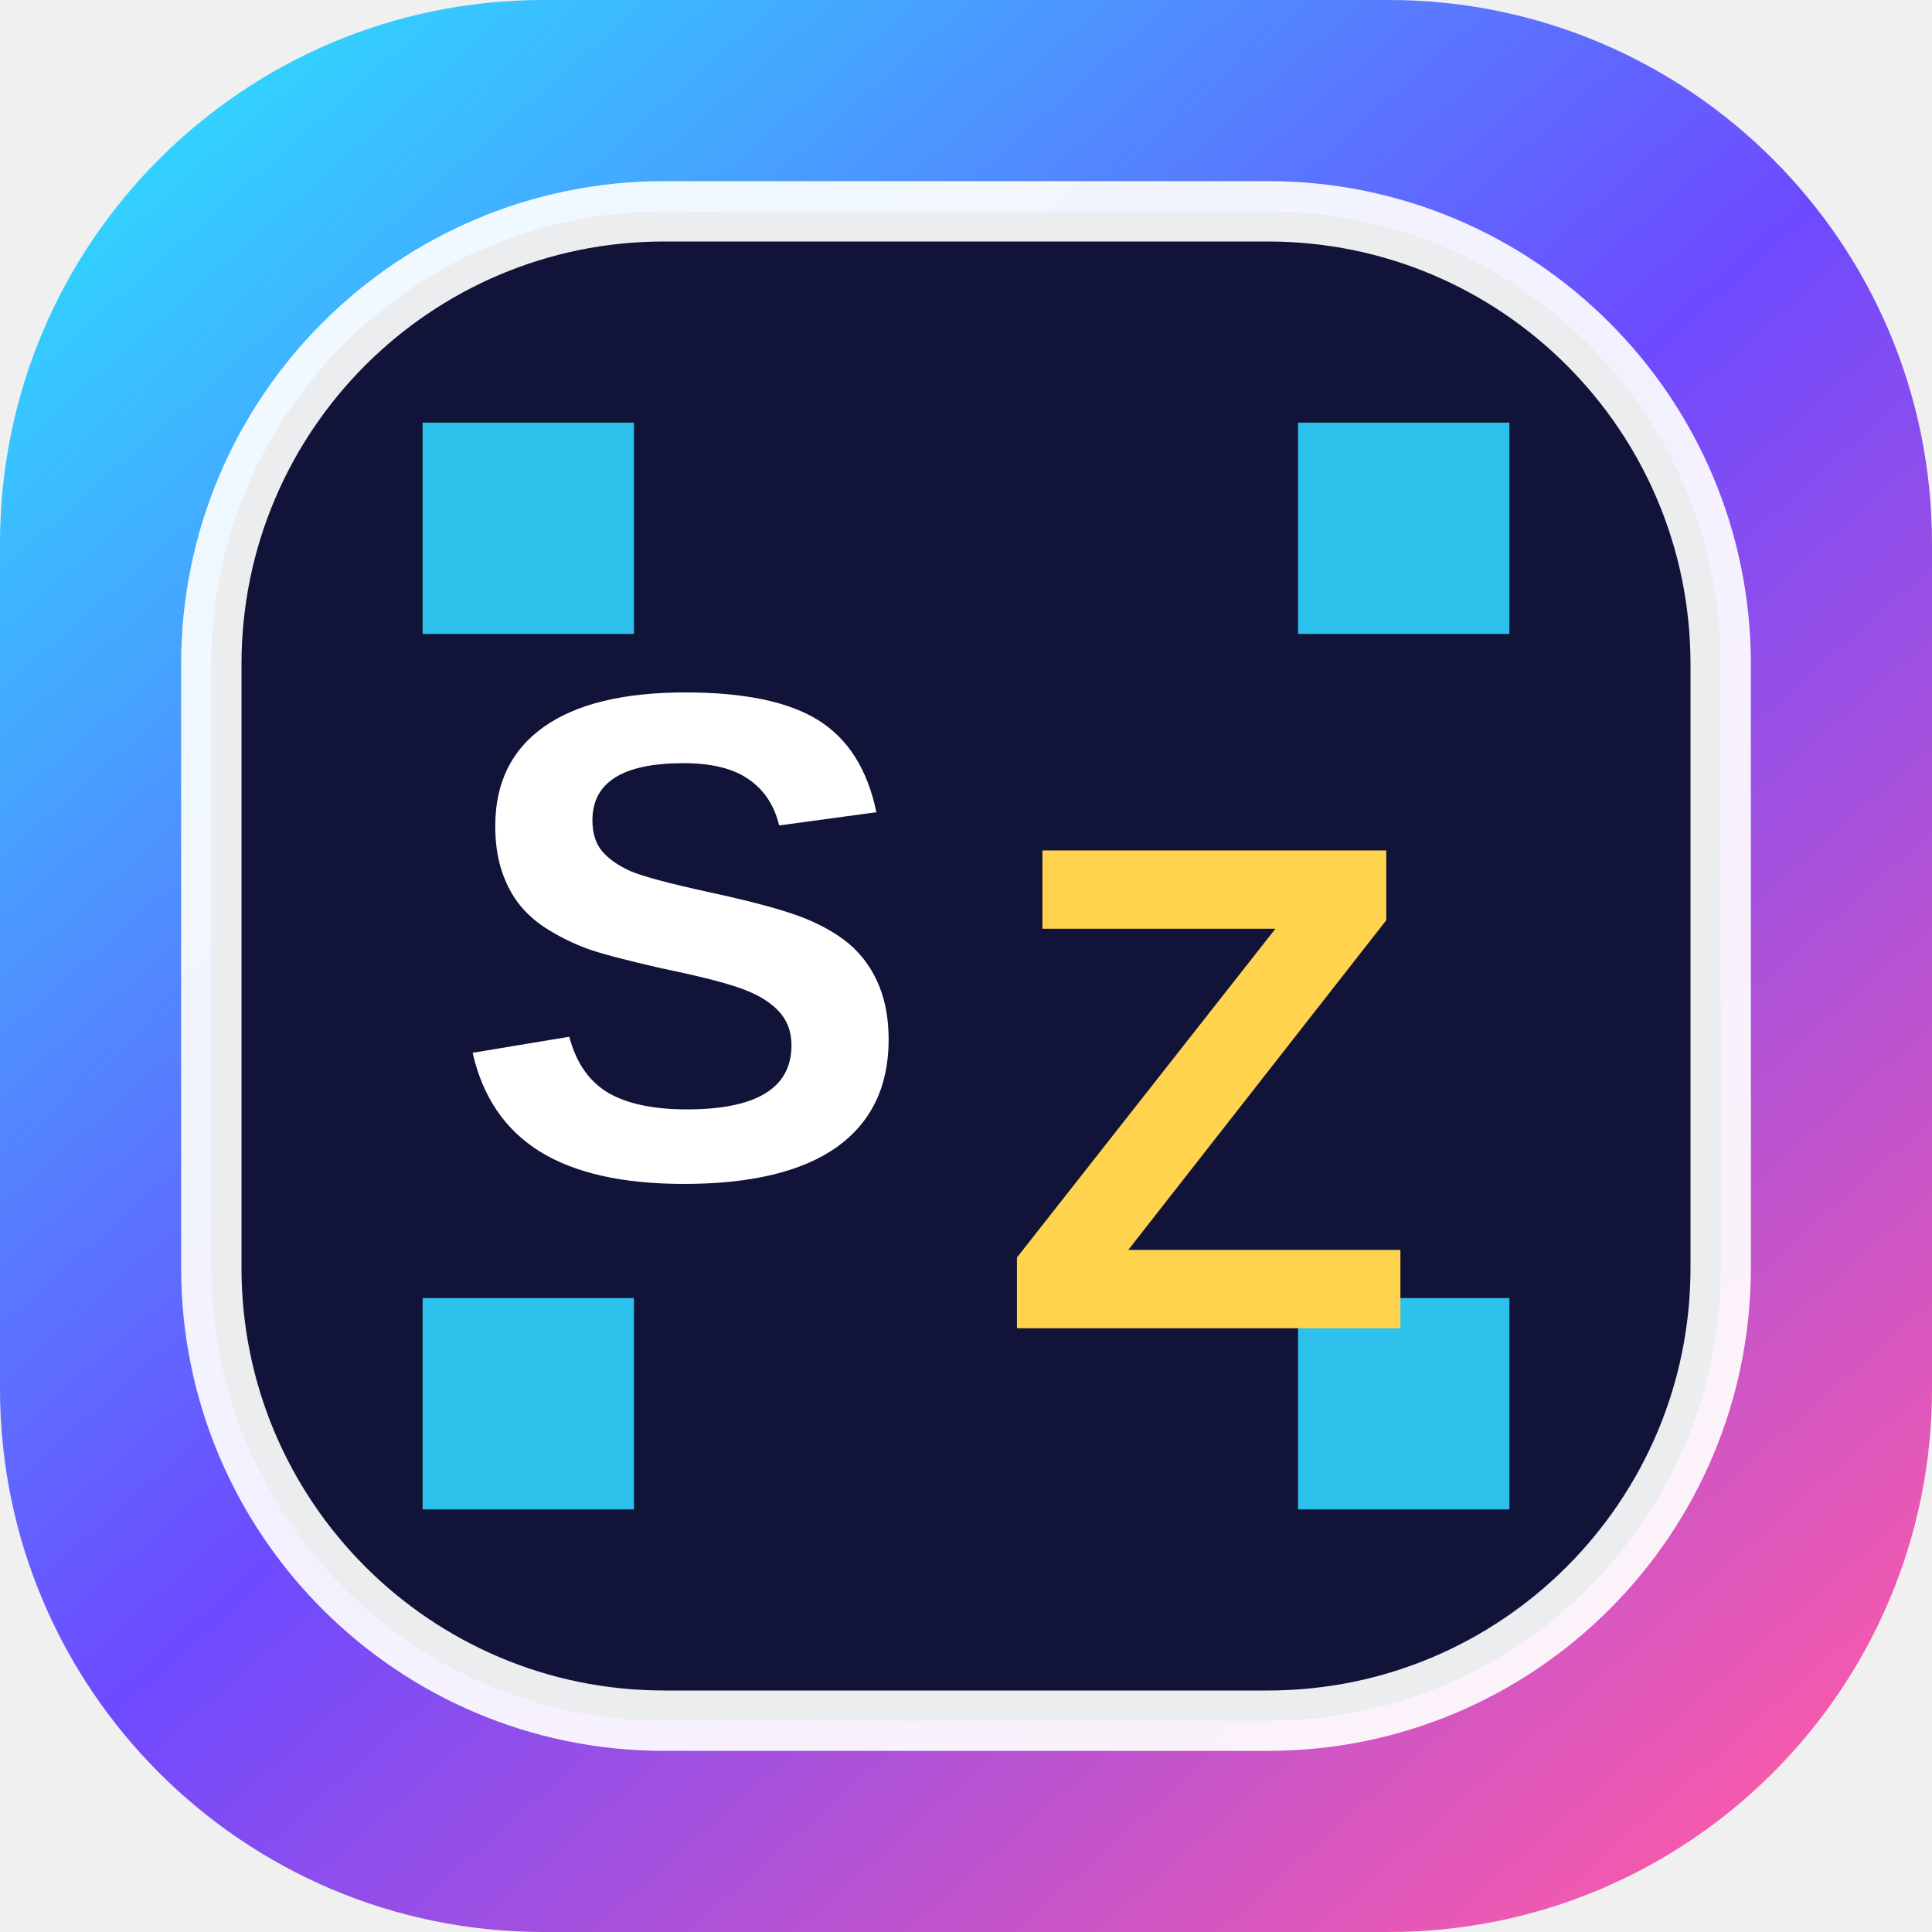
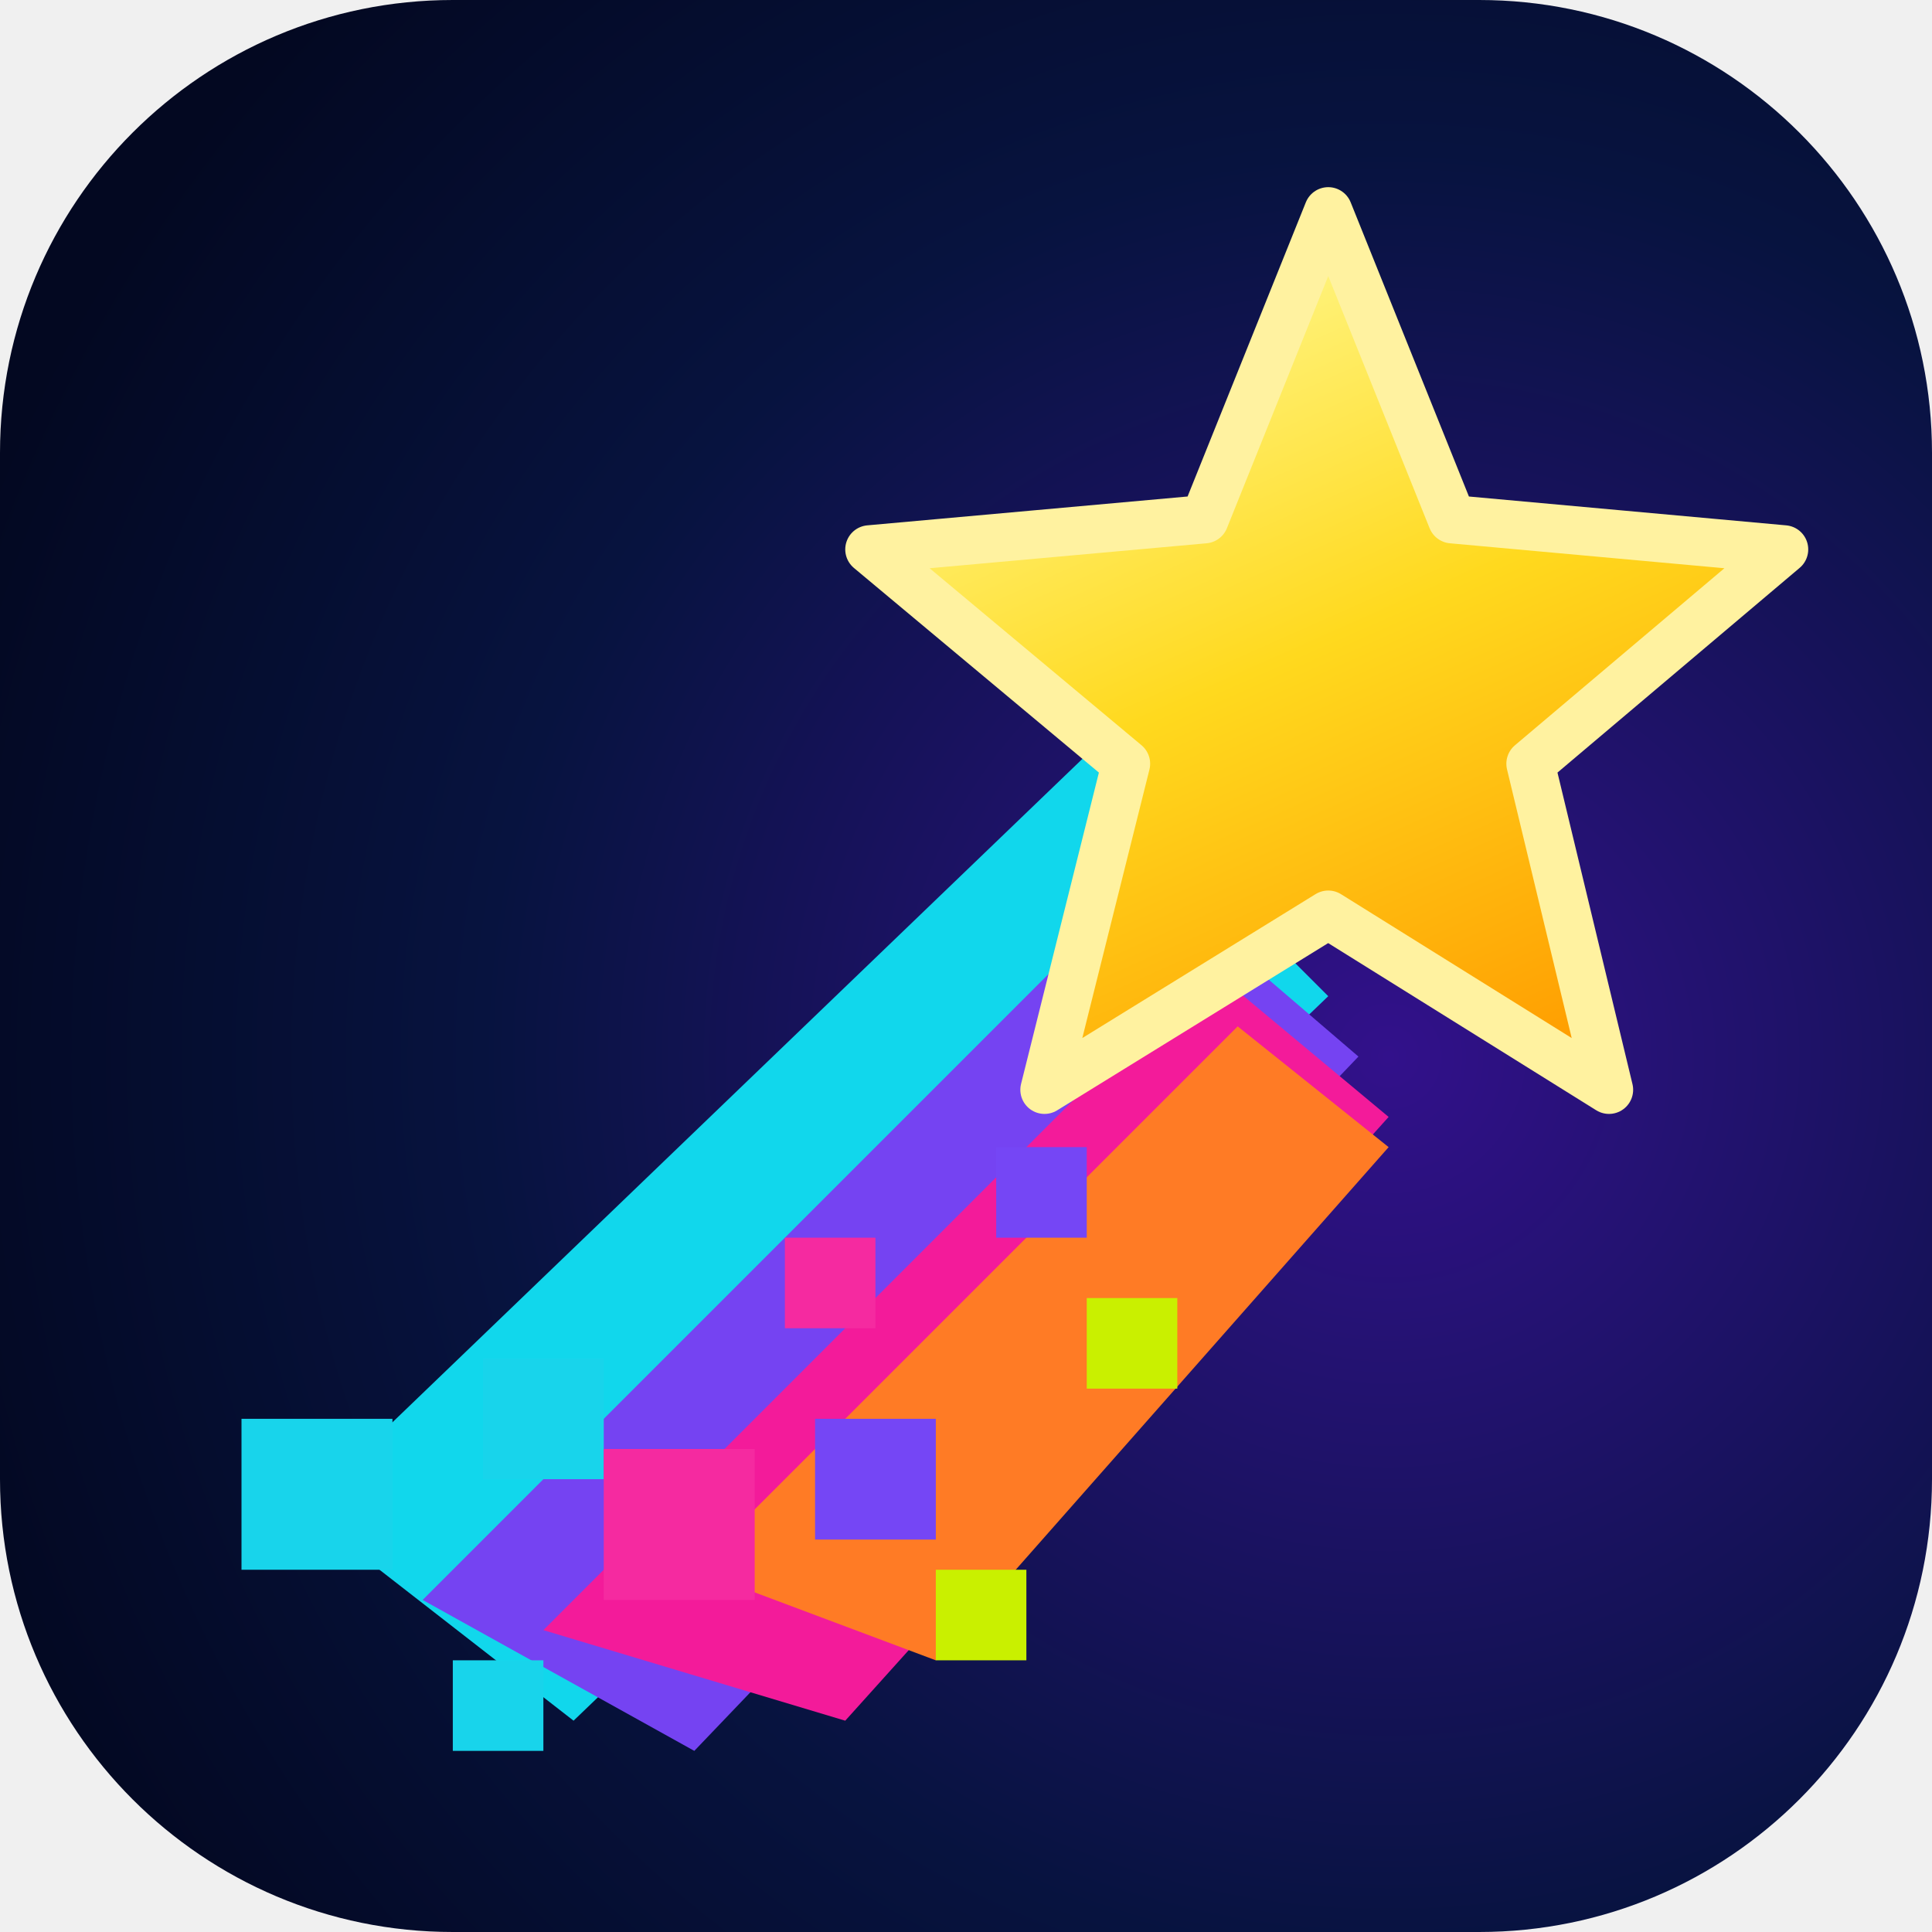
<svg xmlns="http://www.w3.org/2000/svg" width="512" height="512" viewBox="0 0 64 64">
  <defs>
-     <linearGradient id="g" x1="6" y1="3" x2="59" y2="63" gradientUnits="userSpaceOnUse">
-       <stop stop-color="#30D5FF" />
-       <stop offset=".48" stop-color="#6D4AFF" />
-       <stop offset="1" stop-color="#FF5BA7" />
+     <radialGradient id="sky" cx="46" cy="35" r="50" gradientUnits="userSpaceOnUse">
+       <stop stop-color="#32118B" />
+       <stop offset=".6" stop-color="#07133F" />
+       <stop offset="1" stop-color="#030821" />
+     </radialGradient>
+     <linearGradient id="star" x1="38" y1="9" x2="50" y2="36" gradientUnits="userSpaceOnUse">
+       <stop stop-color="#FFF78B" />
+       <stop offset=".46" stop-color="#FFD91E" />
+       <stop offset="1" stop-color="#FF9C00" />
    </linearGradient>
  </defs>
-   <rect width="64" height="64" rx="18" fill="url(#g)" />
-   <rect x="7" y="7" width="50" height="50" rx="15" fill="#111438" stroke="#fff" stroke-opacity=".92" stroke-width="2" />
-   <path d="M14 14h7v7h-7zm29 0h7v7h-7zM14 43h7v7h-7zm29 0h7v7h-7z" fill="#30D5FF" opacity=".9" />
-   <text x="15" y="39" fill="white" font-family="Arial Rounded MT Bold,Arial,sans-serif" font-size="23" font-weight="900">S</text>
-   <text x="33" y="44" fill="#FFD34D" font-family="Arial Rounded MT Bold,Arial,sans-serif" font-size="23" font-weight="900">Z</text>
+   <rect width="64" height="64" rx="15" fill="url(#sky)" />
+   <path d="M10 50 36 25l8 8-25 24z" fill="#11D7EC" />
+   <path d="M14 53 38 29l7 6-22 23z" fill="#7543F2" />
+   <path d="M18 54 40 32l6 5-18 20z" fill="#F31B9A" />
+   <path d="M23 52 41 34l5 4-15 17z" fill="#FF7B25" />
+   <path d="m44 7 4.1 10.2 11 1-8.4 7.1 2.6 10.8-9.3-5.8-9.4 5.8 2.7-10.8-8.5-7.1 11.1-1z" fill="url(#star)" stroke="#FFF2A0" stroke-width="1.6" stroke-linejoin="round" />
+   <path d="M8 47h5v5H8zm8-2h4v4h-4zm-1 10h3v3h-3z" fill="#18D4EB" />
+   <path d="M20 48h5v5h-5zm6-7h3v3h-3z" fill="#F52AA0" />
+   <path d="M27 47h4v4h-4zm6-9h3v3h-3z" fill="#7546F5" />
+   <path d="M31 52h3v3h-3zm5-9h3v3h-3z" fill="#C9F000" />
</svg>
